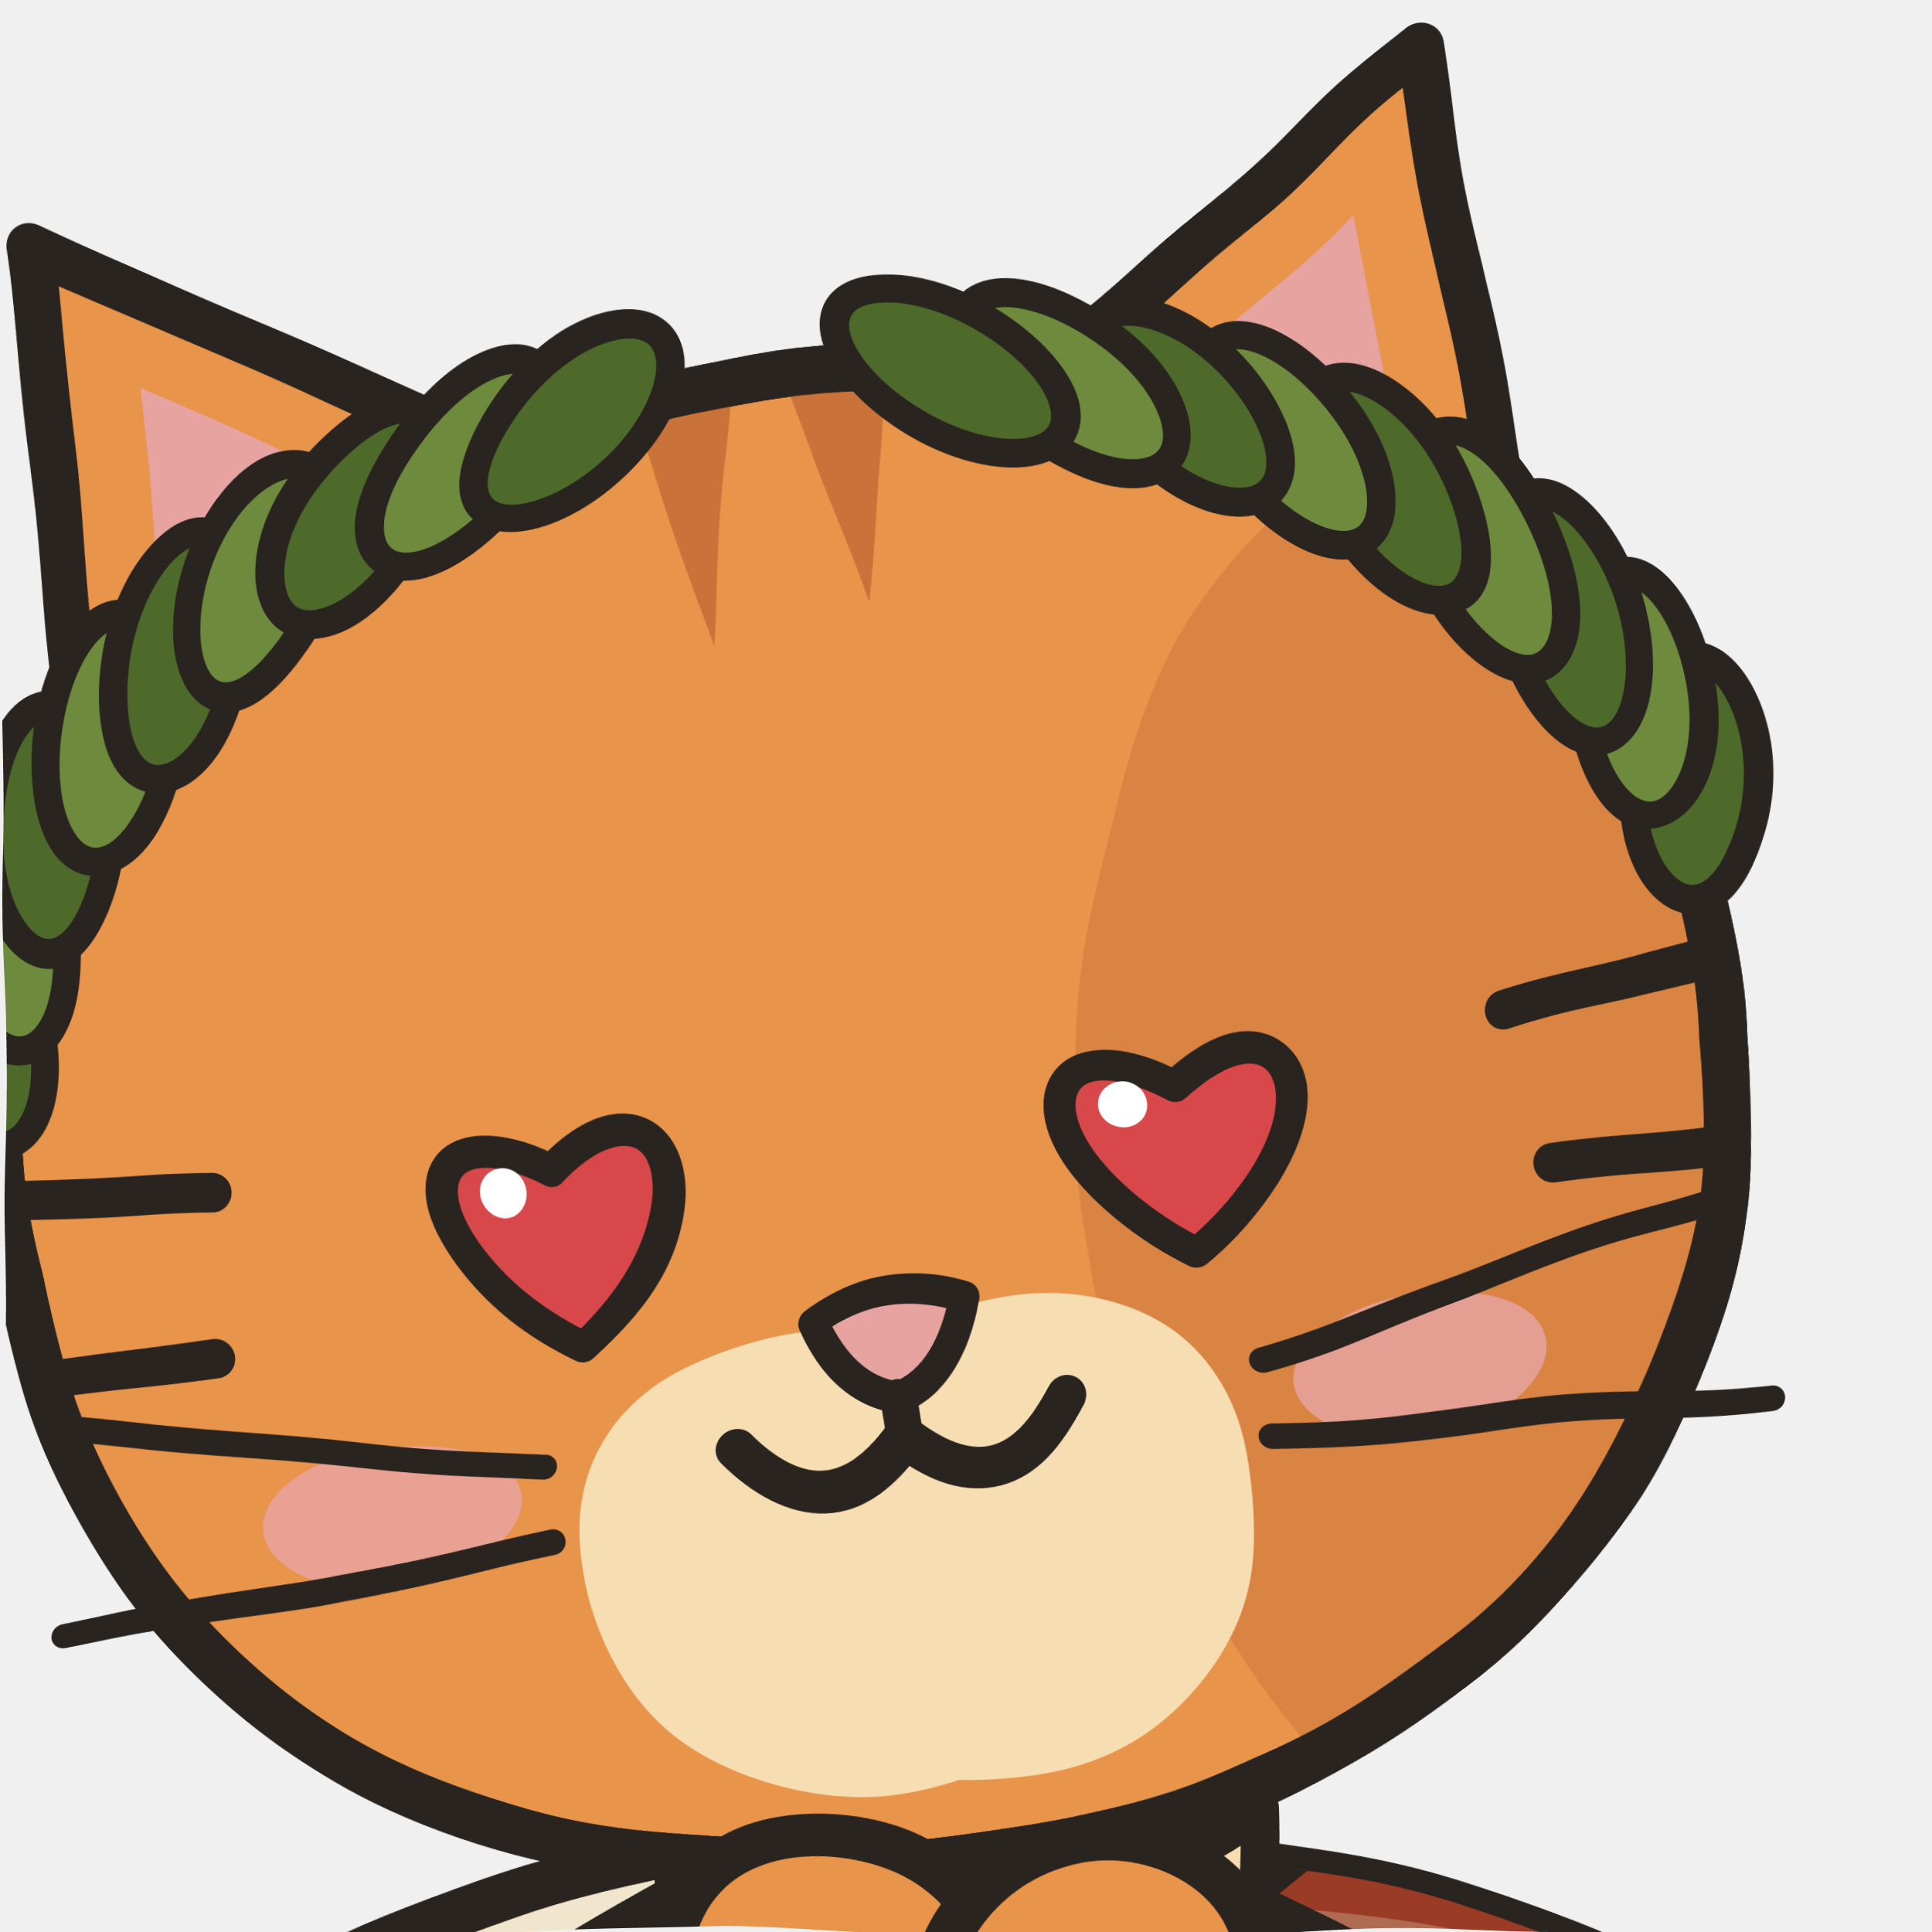
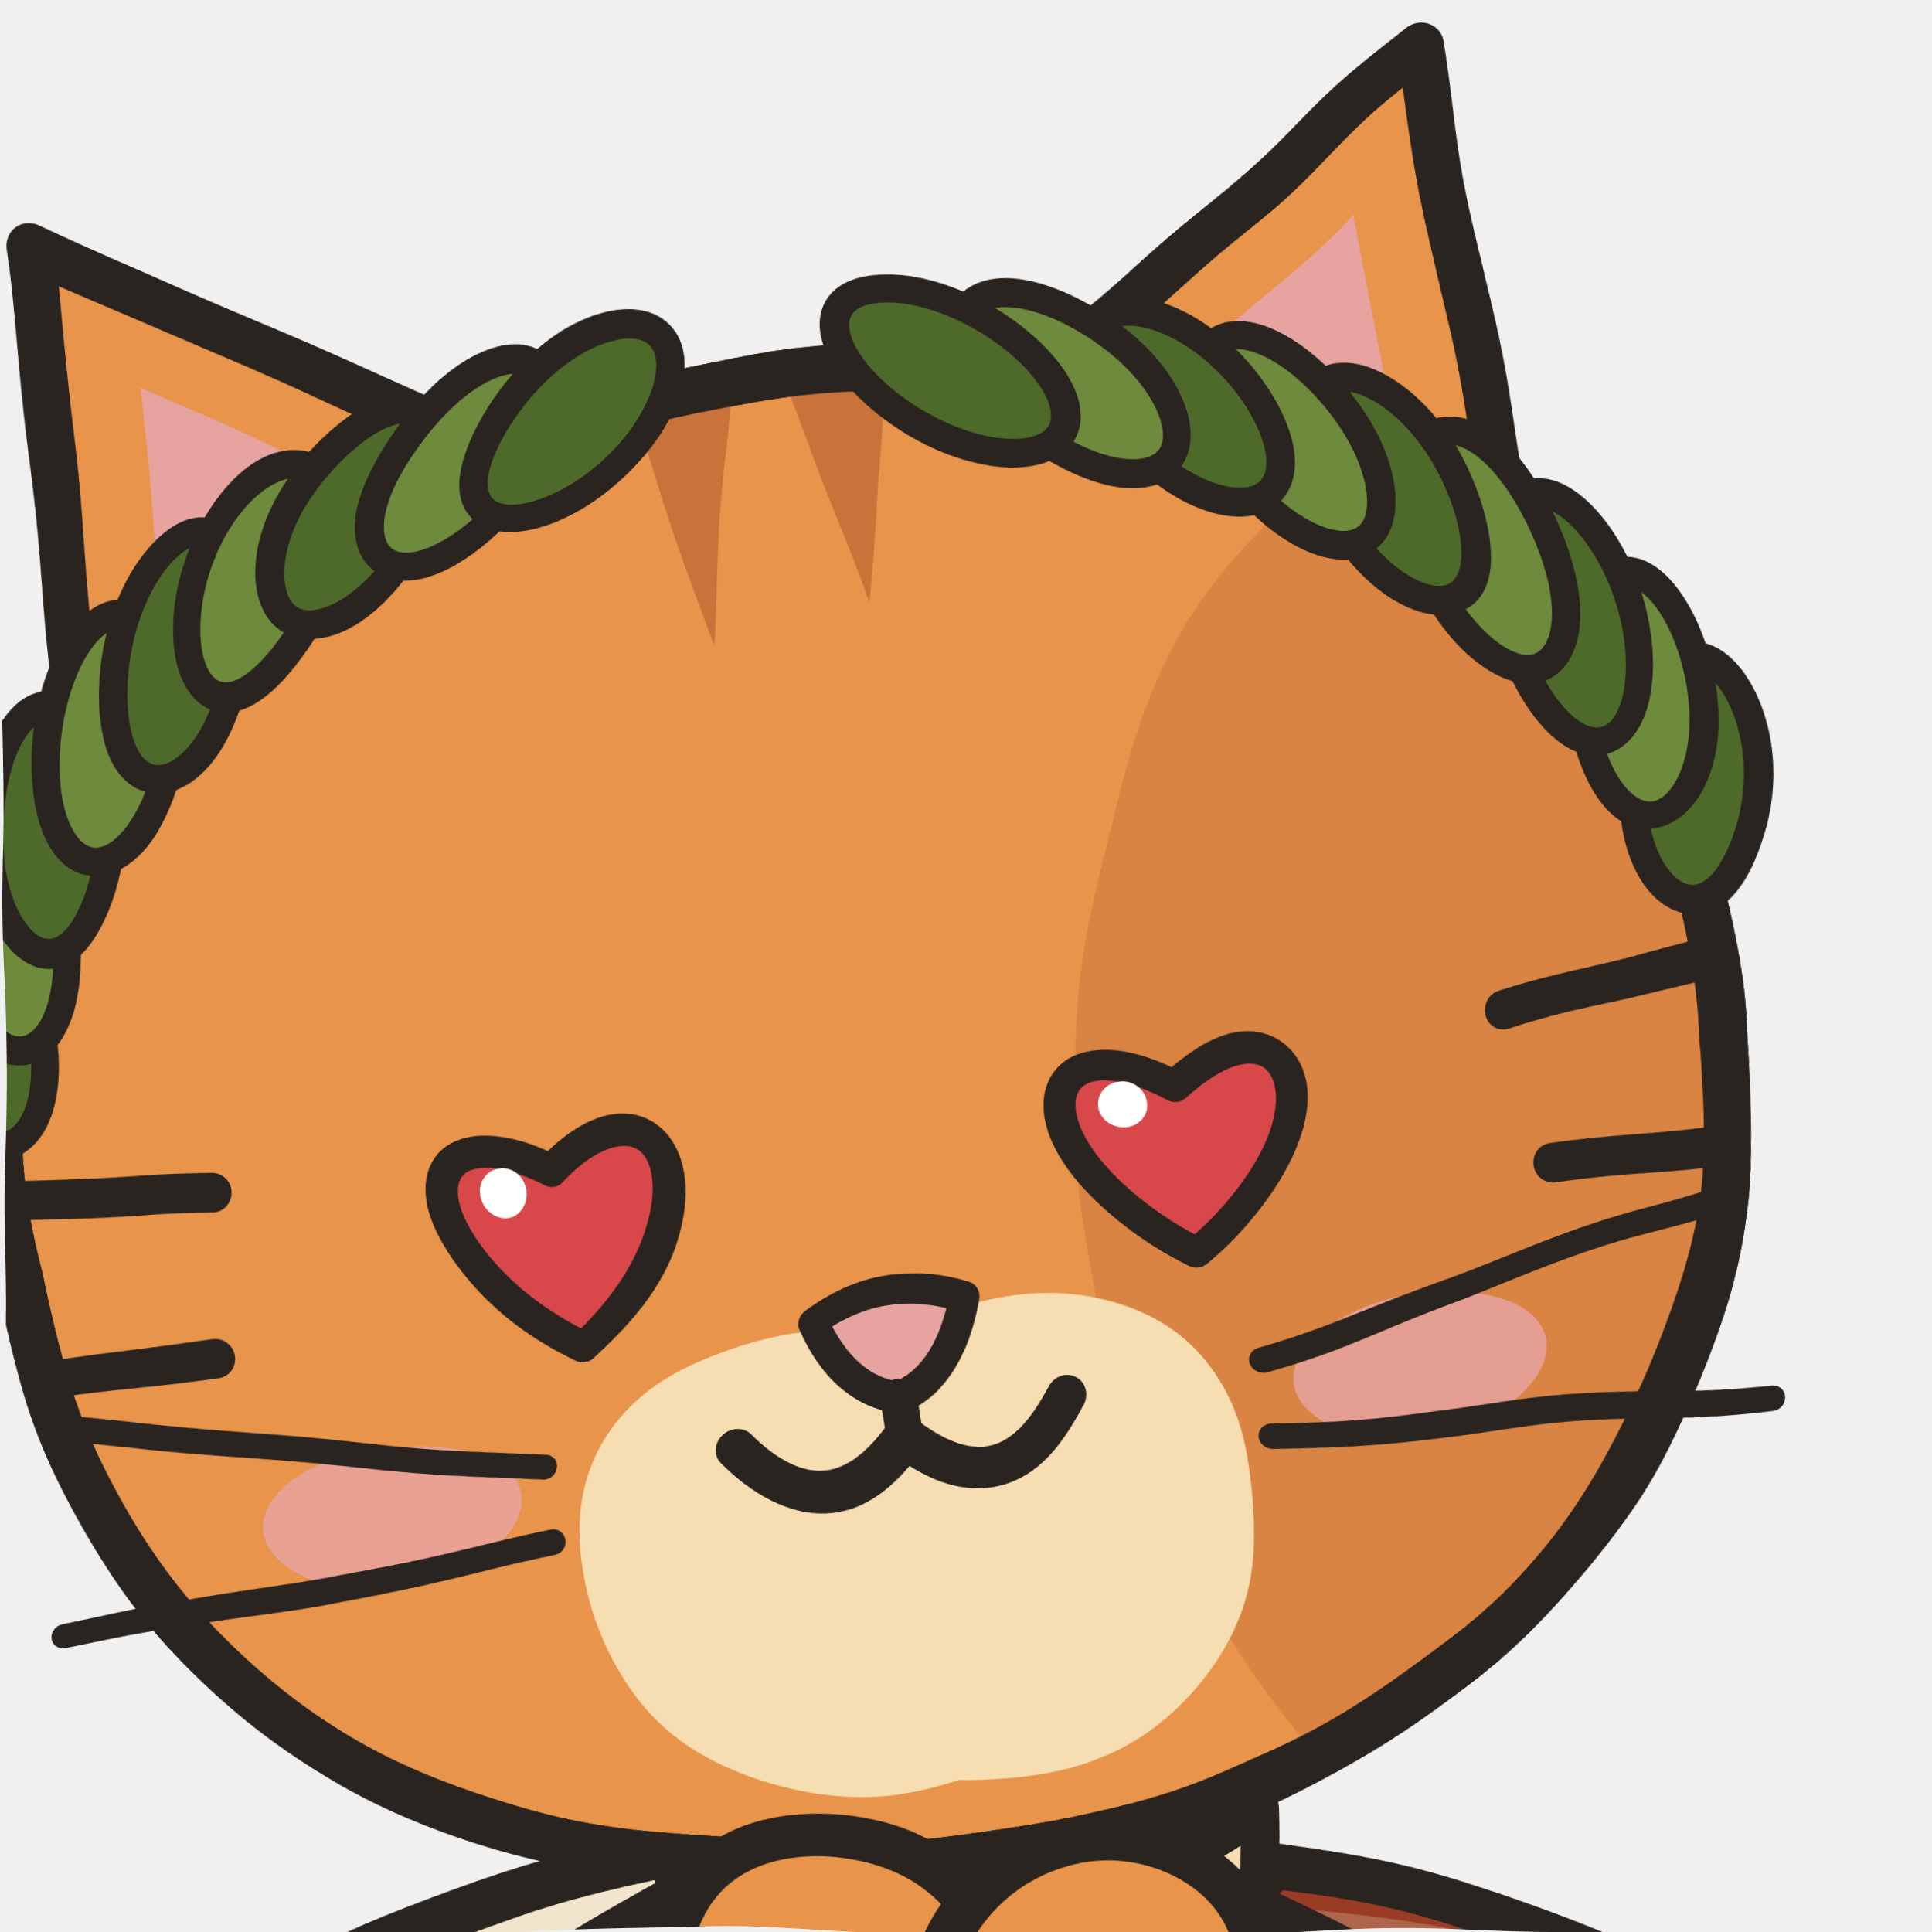
<svg xmlns="http://www.w3.org/2000/svg" viewBox="46 22 148 148" width="148" height="148">
  <defs>
    <filter id="rough" x="-5%" y="-5%" width="110%" height="110%">
      <feTurbulence type="fractalNoise" baseFrequency="0.035" numOctaves="2" seed="7" result="n" />
      <feDisplacementMap in="SourceGraphic" in2="n" scale="2.2" />
    </filter>
    <clipPath id="head">
      <path d="M54,96 C50,56 84,36 120,36 C156,36 190,56 186,96 C184,132 156,150 120,150 C84,150 56,132 54,96 Z" />
    </clipPath>
    <clipPath id="body">
      <path d="M22,240 C26,196 58,170 100,164 L140,164 C182,170 214,196 218,240 Z" />
    </clipPath>
  </defs>
  <g filter="url(#rough)">
-     <path d="M22,240 C26,196 58,170 100,164 L140,164 C182,170 214,196 218,240 Z" fill="#F1E6CD" stroke="#2A2420" stroke-width="3.6" stroke-linejoin="round" stroke-linecap="round" />
+     <path d="M22,240 C26,196 58,170 100,164 L140,164 C182,170 214,196 218,240 Z" fill="#E2CB9C" />
    <g clip-path="url(#body)">
+       <path d="M0,140 L240,140 L240,240 L0,240 Z" fill="#F1E6CD" stroke="#2A2420" stroke-width="2.6" stroke-linejoin="round" stroke-linecap="round" />
      <path d="M150,160 L190,166 L96,240 L52,240 Z" fill="#9A3B26" stroke="#2A2420" stroke-width="2.4" stroke-linejoin="round" stroke-linecap="round" />
      <path d="M60,206 Q78,214 84,236" fill="none" stroke="#2A2420" stroke-width="2.4" stroke-linecap="round" stroke-linejoin="round" />
      <path d="M178,200 Q170,218 176,240" fill="none" stroke="#2A2420" stroke-width="2.4" stroke-linecap="round" stroke-linejoin="round" />
      <path d="M200,214 Q196,228 200,240" fill="none" stroke="#2A2420" stroke-width="2.4" stroke-linecap="round" stroke-linejoin="round" />
-       <path d="M120,164 L220,180 L220,240 L150,240 Z" fill="#D9C9A6" opacity=".35" />
+       <path d="M120,164 L220,180 L220,240 L150,240 Z" fill="#D9C9A6" opacity=".3" />
    </g>
+     <path d="M22,240 C26,196 58,170 100,164 L140,164 C182,170 214,196 218,240 Z" fill="none" stroke="#2A2420" stroke-width="3.6" stroke-linejoin="round" stroke-linecap="round" />
    <path d="M98,160 Q120,176 142,160 L142,172 Q120,184 98,172 Z" fill="#F7DDB2" stroke="#2A2420" stroke-width="3" stroke-linejoin="round" stroke-linecap="round" />
    <g transform="translate(0 14) rotate(-8 120 150)">
      <path d="M64,74 L66,18 L108,44 Z" fill="#E8944A" stroke="#2A2420" stroke-width="3.6" stroke-linejoin="round" stroke-linecap="round" />
      <path d="M72,64 L73,30 L98,46 Z" fill="#E7A3A0" />
      <path d="M176,74 L174,18 L132,44 Z" fill="#E8944A" stroke="#2A2420" stroke-width="3.6" stroke-linejoin="round" stroke-linecap="round" />
      <path d="M168,64 L167,30 L142,46 Z" fill="#E7A3A0" />
      <path d="M54,96 C50,56 84,36 120,36 C156,36 190,56 186,96 C184,132 156,150 120,150 C84,150 56,132 54,96 Z" fill="#E8944A" stroke="#2A2420" stroke-width="3.6" stroke-linejoin="round" stroke-linecap="round" />
      <g clip-path="url(#head)">
        <ellipse cx="170" cy="104" rx="34" ry="56" fill="#C9733A" opacity=".5" />
        <path d="M110,36 L114,56 L118,36 Z M122,36 L126,54 L130,36 Z" fill="#C9733A" />
        <path d="M55,90 L70,92" fill="none" stroke="#2A2420" stroke-width="3" stroke-linecap="round" stroke-linejoin="round" />
        <path d="M55,104 L68,104" fill="none" stroke="#2A2420" stroke-width="3" stroke-linecap="round" stroke-linejoin="round" />
        <path d="M185,90 L170,92" fill="none" stroke="#2A2420" stroke-width="3" stroke-linecap="round" stroke-linejoin="round" />
        <path d="M185,104 L172,104" fill="none" stroke="#2A2420" stroke-width="3" stroke-linecap="round" stroke-linejoin="round" />
      </g>
      <path d="M54,96 C50,56 84,36 120,36 C156,36 190,56 186,96 C184,132 156,150 120,150 C84,150 56,132 54,96 Z" fill="none" stroke="#2A2420" stroke-width="3.6" stroke-linejoin="round" stroke-linecap="round" />
      <path d="M94,124 C94,110 108,106 120,110 C132,106 146,110 146,124 C146,140 132,146 120,144 C108,146 94,140 94,124 Z" fill="#F7DDB2" />
      <ellipse cx="53.4" cy="76.1" rx="9.5" ry="4.8" transform="rotate(263.0 53.4 76.1)" fill="#4E6A2A" stroke="#2A2420" stroke-width="2.2" stroke-linejoin="round" stroke-linecap="round" />
      <ellipse cx="56.8" cy="69.0" rx="9.5" ry="4.8" transform="rotate(270.5 56.8 69.0)" fill="#6E8B3D" stroke="#2A2420" stroke-width="2.2" stroke-linejoin="round" stroke-linecap="round" />
      <ellipse cx="61.3" cy="62.4" rx="9.5" ry="4.8" transform="rotate(278.0 61.3 62.4)" fill="#4E6A2A" stroke="#2A2420" stroke-width="2.2" stroke-linejoin="round" stroke-linecap="round" />
      <ellipse cx="66.8" cy="56.3" rx="9.5" ry="4.8" transform="rotate(285.5 66.8 56.3)" fill="#6E8B3D" stroke="#2A2420" stroke-width="2.2" stroke-linejoin="round" stroke-linecap="round" />
      <ellipse cx="73.2" cy="50.9" rx="9.5" ry="4.8" transform="rotate(293.0 73.2 50.9)" fill="#4E6A2A" stroke="#2A2420" stroke-width="2.2" stroke-linejoin="round" stroke-linecap="round" />
      <ellipse cx="80.4" cy="46.2" rx="9.5" ry="4.8" transform="rotate(300.5 80.4 46.2)" fill="#6E8B3D" stroke="#2A2420" stroke-width="2.2" stroke-linejoin="round" stroke-linecap="round" />
      <ellipse cx="88.2" cy="42.3" rx="9.5" ry="4.8" transform="rotate(308.0 88.2 42.3)" fill="#4E6A2A" stroke="#2A2420" stroke-width="2.2" stroke-linejoin="round" stroke-linecap="round" />
      <ellipse cx="96.6" cy="39.3" rx="9.5" ry="4.8" transform="rotate(315.5 96.6 39.3)" fill="#6E8B3D" stroke="#2A2420" stroke-width="2.2" stroke-linejoin="round" stroke-linecap="round" />
      <ellipse cx="105.4" cy="37.3" rx="9.5" ry="4.8" transform="rotate(323.0 105.4 37.3)" fill="#4E6A2A" stroke="#2A2420" stroke-width="2.2" stroke-linejoin="round" stroke-linecap="round" />
      <ellipse cx="186.6" cy="76.1" rx="9.5" ry="4.8" transform="rotate(457.0 186.6 76.1)" fill="#4E6A2A" stroke="#2A2420" stroke-width="2.2" stroke-linejoin="round" stroke-linecap="round" />
      <ellipse cx="183.2" cy="69.0" rx="9.5" ry="4.8" transform="rotate(449.5 183.2 69.0)" fill="#6E8B3D" stroke="#2A2420" stroke-width="2.2" stroke-linejoin="round" stroke-linecap="round" />
      <ellipse cx="178.7" cy="62.4" rx="9.5" ry="4.8" transform="rotate(442.0 178.7 62.4)" fill="#4E6A2A" stroke="#2A2420" stroke-width="2.2" stroke-linejoin="round" stroke-linecap="round" />
      <ellipse cx="173.2" cy="56.3" rx="9.5" ry="4.8" transform="rotate(434.5 173.2 56.3)" fill="#6E8B3D" stroke="#2A2420" stroke-width="2.2" stroke-linejoin="round" stroke-linecap="round" />
      <ellipse cx="166.8" cy="50.9" rx="9.5" ry="4.8" transform="rotate(427.0 166.8 50.9)" fill="#4E6A2A" stroke="#2A2420" stroke-width="2.2" stroke-linejoin="round" stroke-linecap="round" />
      <ellipse cx="159.6" cy="46.2" rx="9.5" ry="4.8" transform="rotate(419.5 159.6 46.2)" fill="#6E8B3D" stroke="#2A2420" stroke-width="2.2" stroke-linejoin="round" stroke-linecap="round" />
      <ellipse cx="151.8" cy="42.3" rx="9.5" ry="4.8" transform="rotate(412.0 151.8 42.3)" fill="#4E6A2A" stroke="#2A2420" stroke-width="2.2" stroke-linejoin="round" stroke-linecap="round" />
      <ellipse cx="143.4" cy="39.3" rx="9.5" ry="4.8" transform="rotate(404.5 143.4 39.3)" fill="#6E8B3D" stroke="#2A2420" stroke-width="2.2" stroke-linejoin="round" stroke-linecap="round" />
      <ellipse cx="134.6" cy="37.3" rx="9.5" ry="4.8" transform="rotate(397.0 134.6 37.3)" fill="#4E6A2A" stroke="#2A2420" stroke-width="2.2" stroke-linejoin="round" stroke-linecap="round" />
      <path d="M96,107 C83,98 86,87 96,94 C106,87 109,98 96,107 Z" fill="#D8484A" stroke="#2A2420" stroke-width="2.4" stroke-linejoin="round" stroke-linecap="round" />
      <circle cx="92" cy="95" r="1.8" fill="#fff" />
      <path d="M144,107 C131,98 134,87 144,94 C154,87 157,98 144,107 Z" fill="#D8484A" stroke="#2A2420" stroke-width="2.4" stroke-linejoin="round" stroke-linecap="round" />
      <circle cx="140" cy="95" r="1.8" fill="#fff" />
      <ellipse cx="80" cy="118" rx="10" ry="5.5" fill="#E7A3A0" opacity="0.85" />
      <ellipse cx="160" cy="118" rx="10" ry="5.5" fill="#E7A3A0" opacity="0.85" />
      <path d="M114,108 Q120,105 126,108 Q124,114 120,115 Q116,114 114,108 Z" fill="#E7A3A0" stroke="#2A2420" stroke-width="2.4" stroke-linejoin="round" stroke-linecap="round" />
      <path d="M120,115 L120,118" fill="none" stroke="#2A2420" stroke-width="2.8" stroke-linecap="round" stroke-linejoin="round" />
      <path d="M107,117 Q113,125 120,118 Q127,125 133,117" fill="none" stroke="#2A2420" stroke-width="3.2" stroke-linecap="round" stroke-linejoin="round" />
      <path d="M92,116 L56,108" fill="none" stroke="#2A2420" stroke-width="2" stroke-linecap="round" stroke-linejoin="round" />
      <path d="M92,122 L54,124" fill="none" stroke="#2A2420" stroke-width="2" stroke-linecap="round" stroke-linejoin="round" />
      <path d="M148,116 L184,108" fill="none" stroke="#2A2420" stroke-width="2" stroke-linecap="round" stroke-linejoin="round" />
      <path d="M148,122 L186,124" fill="none" stroke="#2A2420" stroke-width="2" stroke-linecap="round" stroke-linejoin="round" />
    </g>
    <path d="M58,204 C72,196 92,182 110,174" fill="none" stroke="#2A2420" stroke-width="25.0" stroke-linecap="round" />
    <path d="M58,204 C72,196 92,182 110,174" fill="none" stroke="#E8944A" stroke-width="18.5" stroke-linecap="round" />
    <g transform="rotate(15 110 174)">
      <ellipse cx="110" cy="174" rx="12.5" ry="11.5" fill="#E8944A" stroke="#2A2420" stroke-width="3.4" stroke-linejoin="round" stroke-linecap="round" />
      <path d="M106.5,176 L106.5,181" fill="none" stroke="#2A2420" stroke-width="2.2" stroke-linecap="round" stroke-linejoin="round" />
      <path d="M113.5,176 L113.5,181" fill="none" stroke="#2A2420" stroke-width="2.2" stroke-linecap="round" stroke-linejoin="round" />
    </g>
    <path d="M182,204 C168,196 148,182 130,174" fill="none" stroke="#2A2420" stroke-width="25.0" stroke-linecap="round" />
    <path d="M182,204 C168,196 148,182 130,174" fill="none" stroke="#E8944A" stroke-width="18.5" stroke-linecap="round" />
    <g transform="rotate(-15 130 174)">
      <ellipse cx="130" cy="174" rx="12.5" ry="11.5" fill="#E8944A" stroke="#2A2420" stroke-width="3.4" stroke-linejoin="round" stroke-linecap="round" />
      <path d="M126.5,176 L126.5,181" fill="none" stroke="#2A2420" stroke-width="2.2" stroke-linecap="round" stroke-linejoin="round" />
      <path d="M133.5,176 L133.5,181" fill="none" stroke="#2A2420" stroke-width="2.2" stroke-linecap="round" stroke-linejoin="round" />
    </g>
    <g transform="rotate(15 206 66) scale(1)" transform-origin="206 66">
      <path d="M206,74 C194,66 197,56 206,62 C215,56 218,66 206,74 Z" fill="#D8484A" stroke="#2A2420" stroke-width="2.2" stroke-linejoin="round" stroke-linecap="round" />
    </g>
    <g transform="rotate(-10 220 104) scale(1)" transform-origin="220 104">
      <path d="M220,112 C208,104 211,94 220,100 C229,94 232,104 220,112 Z" fill="#D8484A" stroke="#2A2420" stroke-width="2.2" stroke-linejoin="round" stroke-linecap="round" />
    </g>
    <g transform="rotate(-15 28 80) scale(1)" transform-origin="28 80">
      <path d="M28,88 C16,80 19,70 28,76 C37,70 40,80 28,88 Z" fill="#D8484A" stroke="#2A2420" stroke-width="2.2" stroke-linejoin="round" stroke-linecap="round" />
    </g>
  </g>
</svg>
